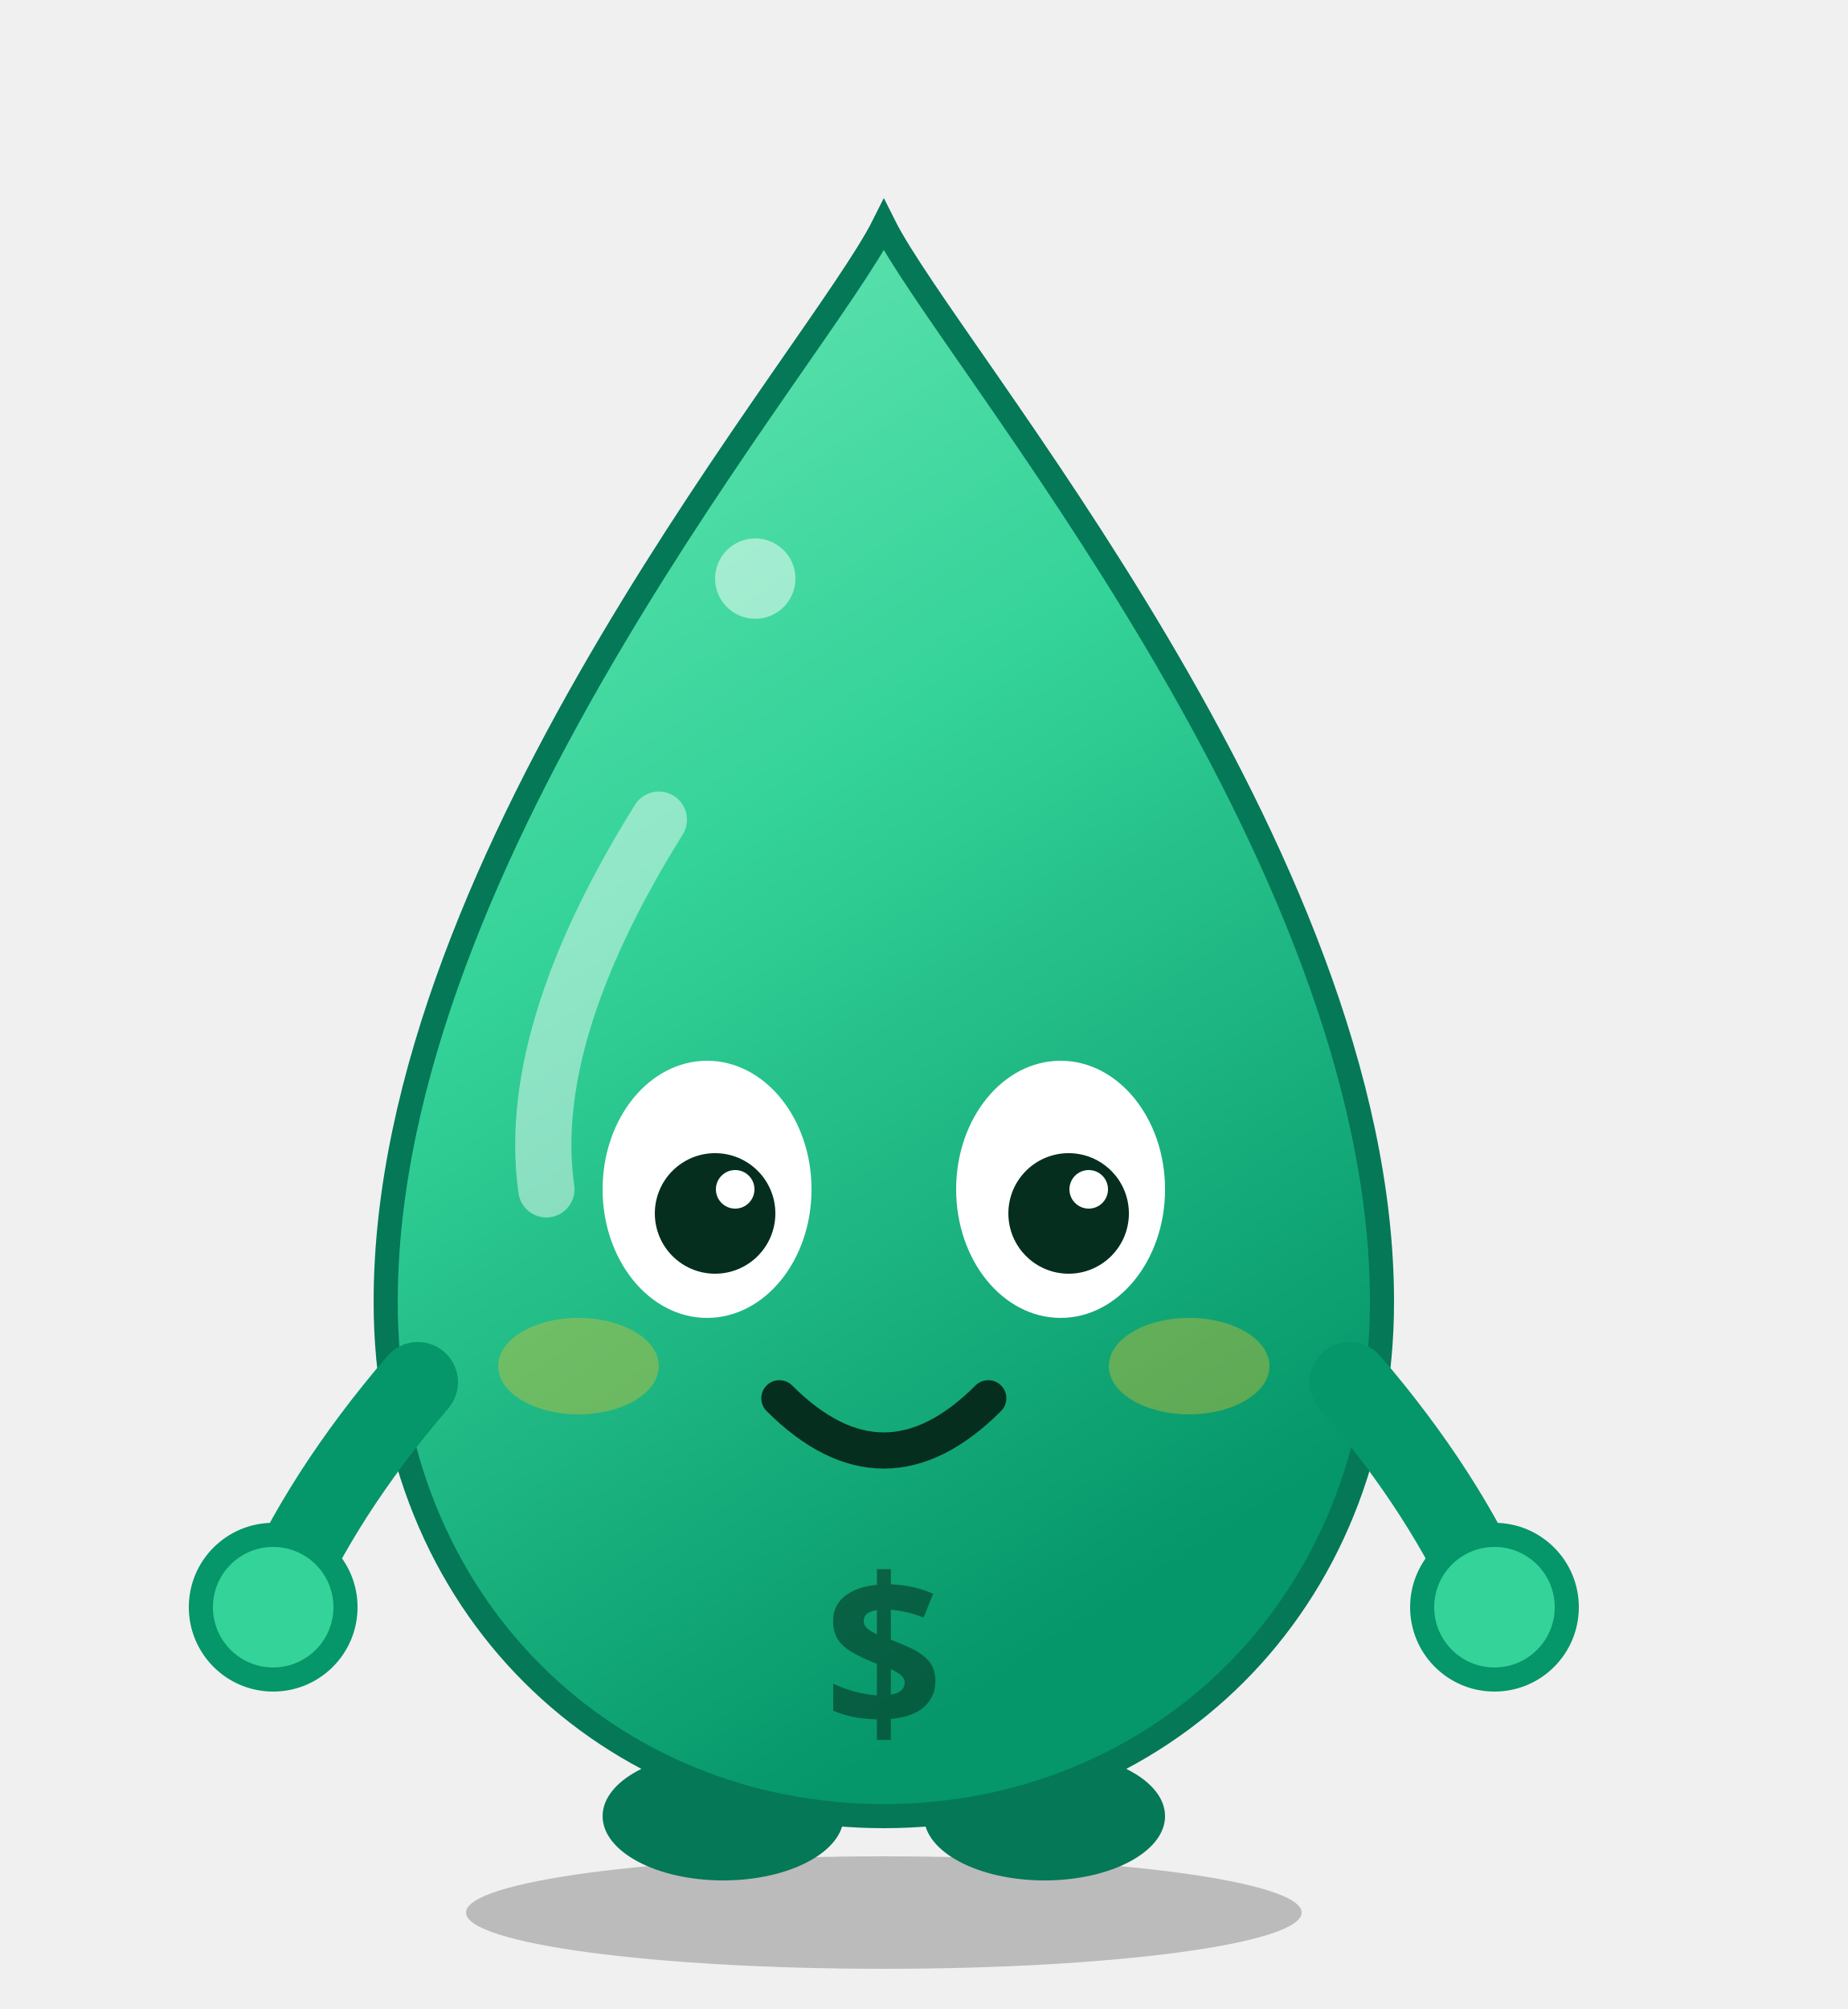
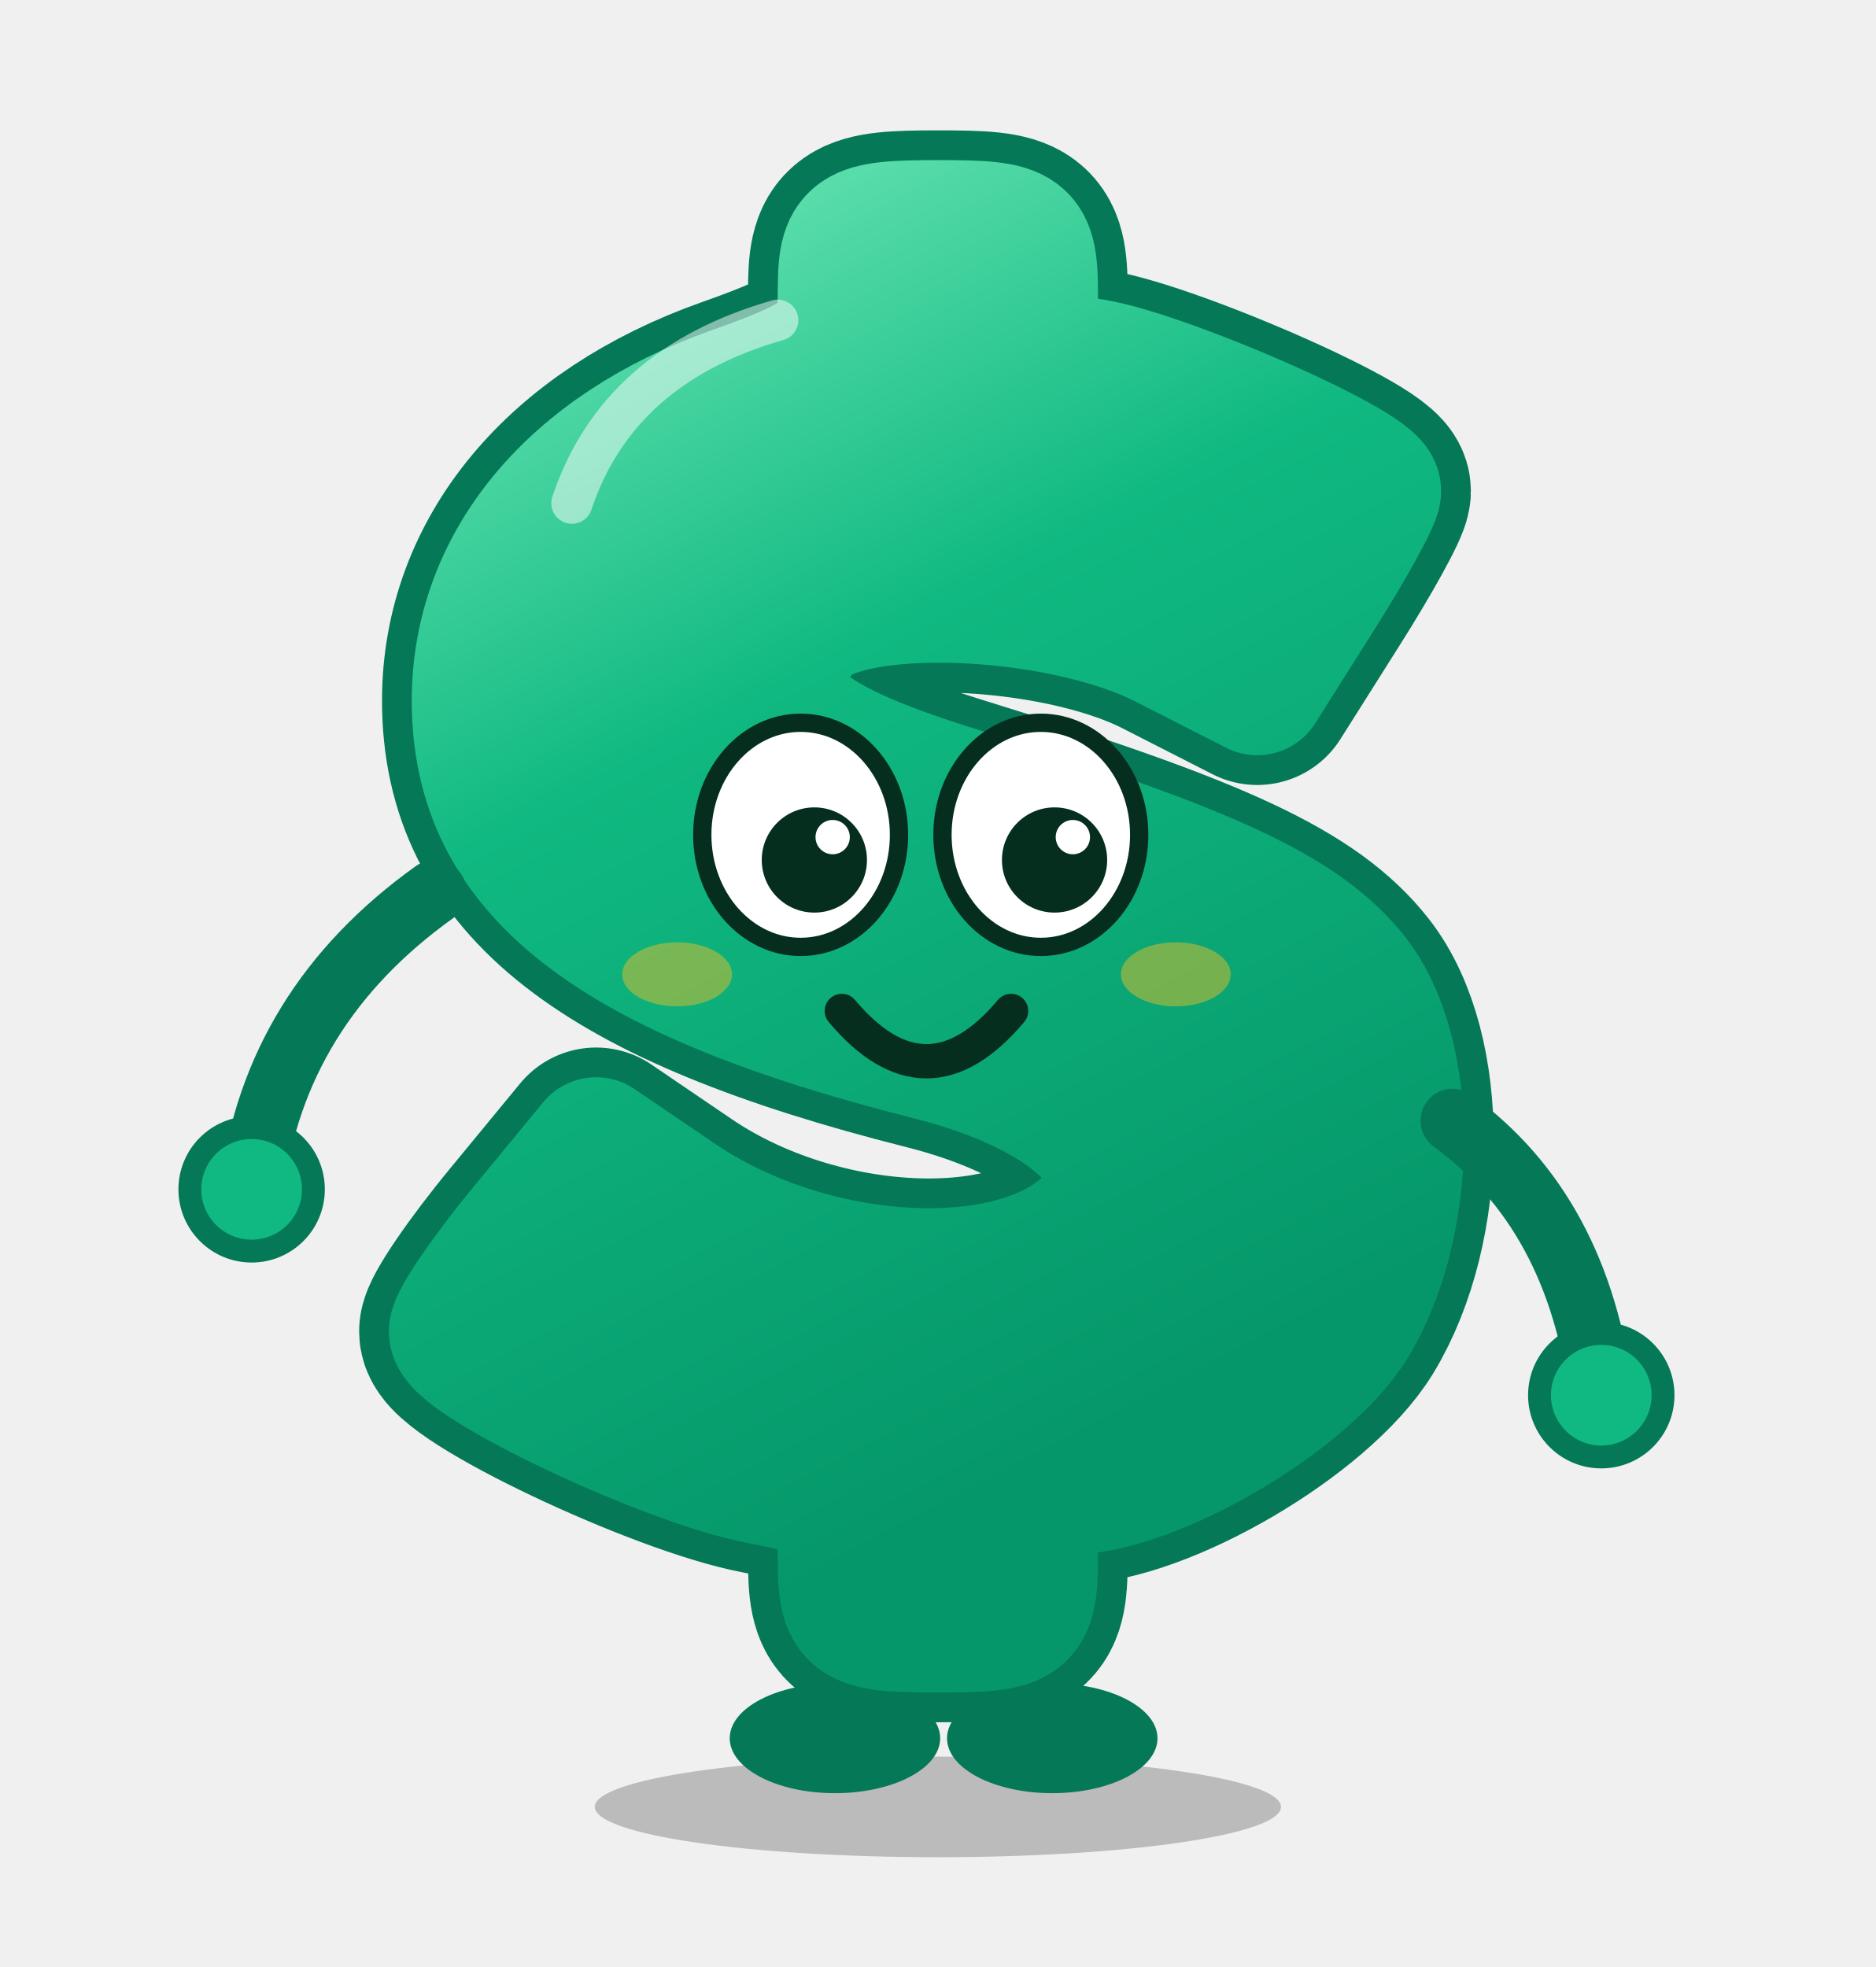
- <svg xmlns="http://www.w3.org/2000/svg" viewBox="-10 -10 230 250">
+ <svg xmlns="http://www.w3.org/2000/svg" viewBox="950 282 82 86">
  <defs>
-     <linearGradient id="g8w18w" x1="0" y1="0" x2="0.4" y2="1">
+     <linearGradient id="g0ra6b" x1="0" y1="0" x2=".35" y2="1">
      <stop offset="0" stop-color="#6ee7b7" />
-       <stop offset=".45" stop-color="#34d399" />
+       <stop offset=".4" stop-color="#10b981" />
      <stop offset="1" stop-color="#059669" />
    </linearGradient>
  </defs>
-   <ellipse cx="100" cy="228" rx="52" ry="7" fill="#000" opacity=".22" />
-   <ellipse cx="80" cy="216" rx="15" ry="8" fill="#047857" />
-   <ellipse cx="120" cy="216" rx="15" ry="8" fill="#047857" />
-   <path d="M100 18 C 92 34, 38 96, 38 152 C 38 190, 66 216, 100 216 C 134 216, 162 190, 162 152 C 162 96, 108 34, 100 18 Z" fill="url(#g8w18w)" stroke="#047857" stroke-width="3" />
-   <path d="M72 92 C 62 108, 56 124, 58 138" stroke="#fff" stroke-width="7" stroke-linecap="round" opacity=".45" fill="none" />
-   <circle cx="84" cy="62" r="5" fill="#fff" opacity=".5" />
-   <ellipse cx="62" cy="160" rx="10" ry="6" fill="#fbbf24" opacity=".35" />
-   <ellipse cx="138" cy="160" rx="10" ry="6" fill="#fbbf24" opacity=".35" />
-   <ellipse cx="78" cy="138" rx="13" ry="16" fill="#fff" />
-   <circle cx="79" cy="141" r="7.5" fill="#052e1f" />
-   <circle cx="81.5" cy="138" r="2.4" fill="#fff" />
-   <ellipse cx="122" cy="138" rx="13" ry="16" fill="#fff" />
-   <circle cx="123" cy="141" r="7.5" fill="#052e1f" />
-   <circle cx="125.5" cy="138" r="2.4" fill="#fff" />
-   <path d="M87 164 Q100 177 113 164" stroke="#052e1f" stroke-width="4.5" stroke-linecap="round" fill="none" />
-   <text x="100" y="205" text-anchor="middle" font-family="Figtree, sans-serif" font-weight="900" font-size="26" fill="#052e1f" opacity=".55">$</text>
-   <path d="M42 162 Q30 176 24 190" stroke="#059669" stroke-width="10" stroke-linecap="round" fill="none" />
-   <circle cx="24" cy="190" r="9" fill="#34d399" stroke="#059669" stroke-width="3" />
-   <path d="M158 162 Q170 176 176 190" stroke="#059669" stroke-width="10" stroke-linecap="round" fill="none" />
-   <circle cx="176" cy="190" r="9" fill="#34d399" stroke="#059669" stroke-width="3" />
+   <ellipse cx="991" cy="361" rx="15" ry="2.2" fill="#000" opacity=".22" />
+   <ellipse cx="986.5" cy="358" rx="4.6" ry="2.4" fill="#047857" />
+   <ellipse cx="996" cy="358" rx="4.6" ry="2.4" fill="#047857" />
+   <path d="M 995.00 350.00 C995.00,352.83 994.78,353.00 991.00,353.00 C987.26,353.00 987.00,352.81 987.00,350.11 C987.00,347.57 986.55,347.14 983.31,346.53 C979.20,345.76 970.00,341.39 970.00,340.21 C970.00,339.80 971.36,337.80 973.03,335.78 L 976.06 332.10 L 979.59 334.50 C986.00,338.85 995.80,338.95 998.40,334.69 C999.83,332.33 996.52,329.46 990.66,327.98 C976.71,324.46 971.00,320.00 971.00,312.63 C971.00,306.71 975.11,301.75 982.10,299.27 C986.37,297.76 987.00,297.17 987.00,294.77 C987.00,292.21 987.30,292.00 991.00,292.00 C994.78,292.00 995.00,292.17 995.00,295.00 C995.00,297.44 995.42,298.00 997.25,298.01 C999.59,298.02 1010.00,302.48 1010.00,303.47 C1010.00,303.79 1008.87,305.84 1007.48,308.03 L 1004.96 312.02 L 1001.02 310.01 C996.24,307.57 986.87,307.25 985.04,309.45 C982.48,312.54 984.26,314.43 992.00,316.81 C1002.88,320.17 1006.90,322.06 1009.07,324.82 C1011.68,328.14 1011.63,335.45 1008.98,339.81 C1007.00,343.04 1000.37,346.93 996.75,346.98 C995.48,346.99 995.00,347.82 995.00,350.00 Z" fill="#047857" stroke="#047857" stroke-width="8.6" stroke-linejoin="round" />
+   <path d="M 995.00 350.00 C995.00,352.83 994.78,353.00 991.00,353.00 C987.26,353.00 987.00,352.81 987.00,350.11 C987.00,347.57 986.55,347.14 983.31,346.53 C979.20,345.76 970.00,341.39 970.00,340.21 C970.00,339.80 971.36,337.80 973.03,335.78 L 976.06 332.10 L 979.59 334.50 C986.00,338.85 995.80,338.95 998.40,334.69 C999.83,332.33 996.52,329.46 990.66,327.98 C976.71,324.46 971.00,320.00 971.00,312.63 C971.00,306.71 975.11,301.75 982.10,299.27 C986.37,297.76 987.00,297.17 987.00,294.77 C987.00,292.21 987.30,292.00 991.00,292.00 C994.78,292.00 995.00,292.17 995.00,295.00 C995.00,297.44 995.42,298.00 997.25,298.01 C999.59,298.02 1010.00,302.48 1010.00,303.47 C1010.00,303.79 1008.87,305.84 1007.48,308.03 L 1004.96 312.02 L 1001.02 310.01 C996.24,307.57 986.87,307.25 985.04,309.45 C982.48,312.54 984.26,314.43 992.00,316.81 C1002.88,320.17 1006.90,322.06 1009.07,324.82 C1011.68,328.14 1011.63,335.45 1008.98,339.81 C1007.00,343.04 1000.37,346.93 996.75,346.98 C995.48,346.99 995.00,347.82 995.00,350.00 Z" fill="url(#g0ra6b)" stroke="url(#g0ra6b)" stroke-width="6" stroke-linejoin="round" />
+   <path d="M975 304 Q977 298 984 296" stroke="#fff" stroke-width="1.8" stroke-linecap="round" opacity=".5" fill="none" />
+   <ellipse cx="979.6" cy="324.6" rx="2.4" ry="1.4" fill="#fbbf24" opacity=".45" />
+   <ellipse cx="1001.4" cy="324.6" rx="2.4" ry="1.4" fill="#fbbf24" opacity=".45" />
+   <ellipse cx="985" cy="318.5" rx="4.3" ry="4.9" fill="#fff" stroke="#052e1f" stroke-width=".8" />
+   <circle cx="985.6" cy="319.6" r="2.3" fill="#052e1f" />
+   <circle cx="986.4" cy="318.6" r=".75" fill="#fff" />
+   <ellipse cx="995.5" cy="318.5" rx="4.3" ry="4.9" fill="#fff" stroke="#052e1f" stroke-width=".8" />
+   <circle cx="996.1" cy="319.6" r="2.3" fill="#052e1f" />
+   <circle cx="996.9" cy="318.6" r=".75" fill="#fff" />
+   <path d="M986.8 326.2 Q990.5 330.6 994.2 326.2" stroke="#052e1f" stroke-width="1.5" stroke-linecap="round" fill="none" />
+   <path d="M969 321 Q962 326 961 334" stroke="#047857" stroke-width="2.8" stroke-linecap="round" fill="none" />
+   <circle cx="961" cy="334" r="2.7" fill="#10b981" stroke="#047857" stroke-width="1" />
+   <path d="M1013.5 331 Q1019 335 1020 343" stroke="#047857" stroke-width="2.8" stroke-linecap="round" fill="none" />
+   <circle cx="1020" cy="343" r="2.7" fill="#10b981" stroke="#047857" stroke-width="1" />
</svg>
